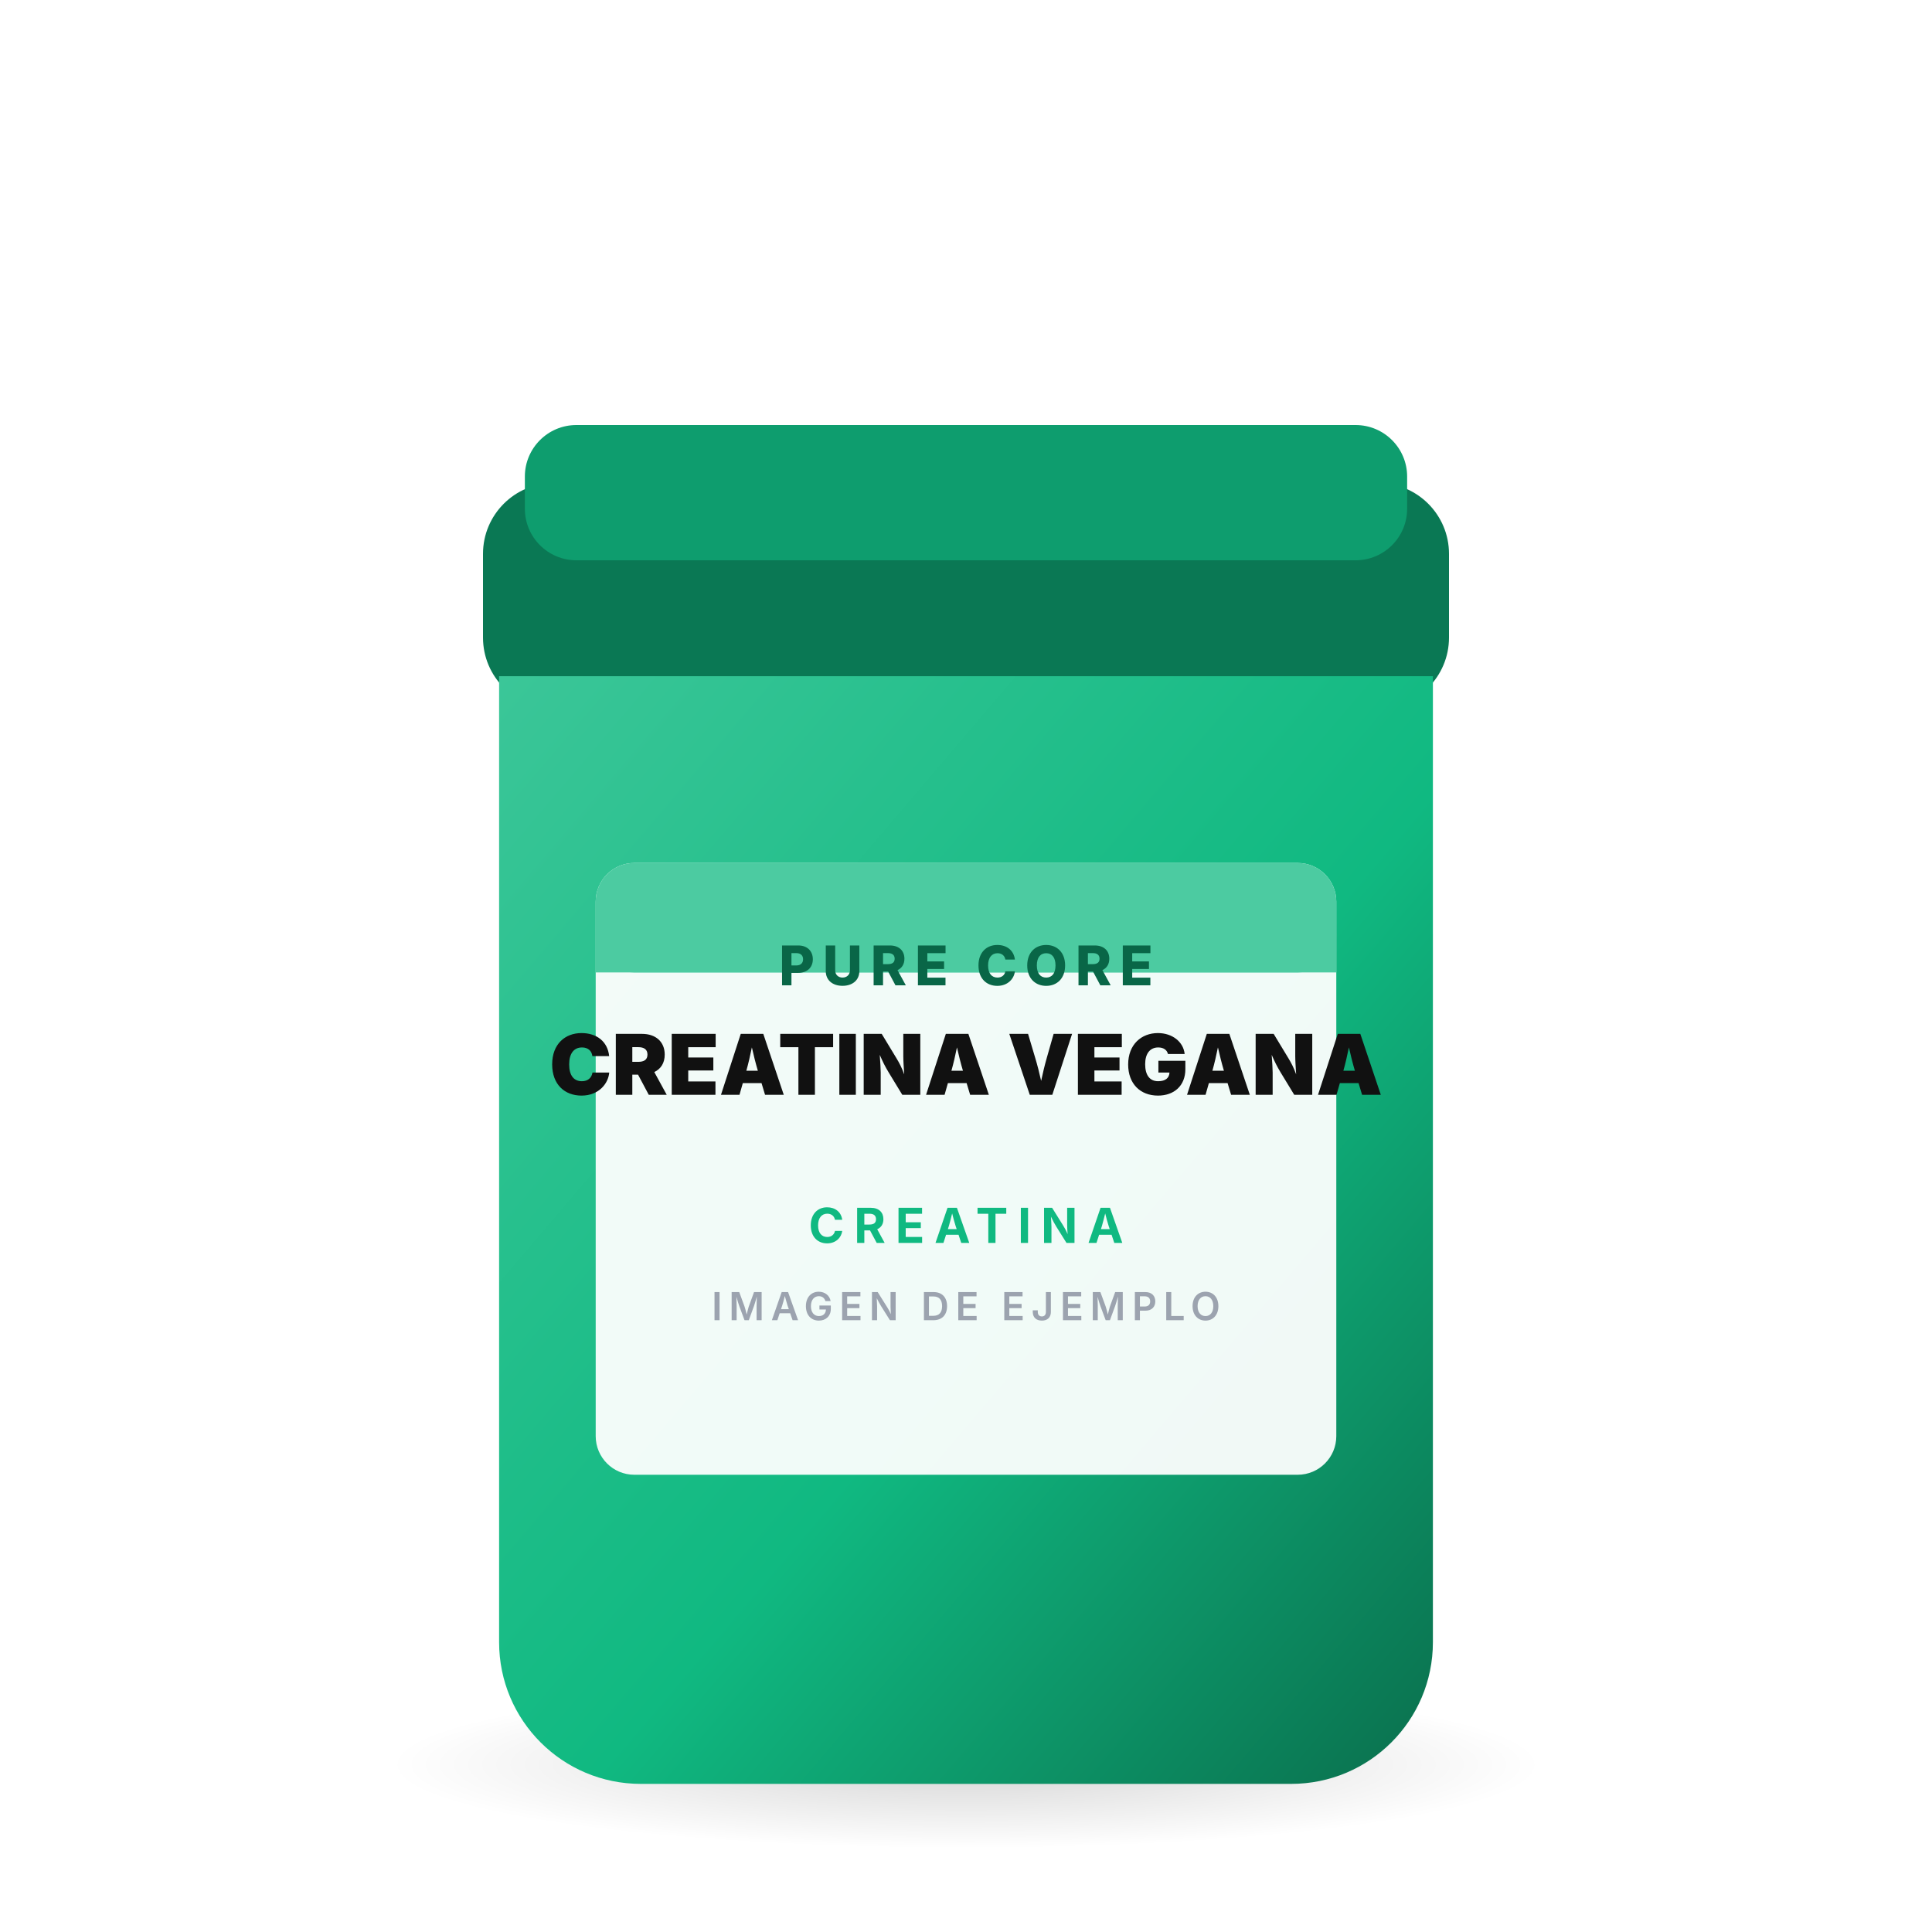
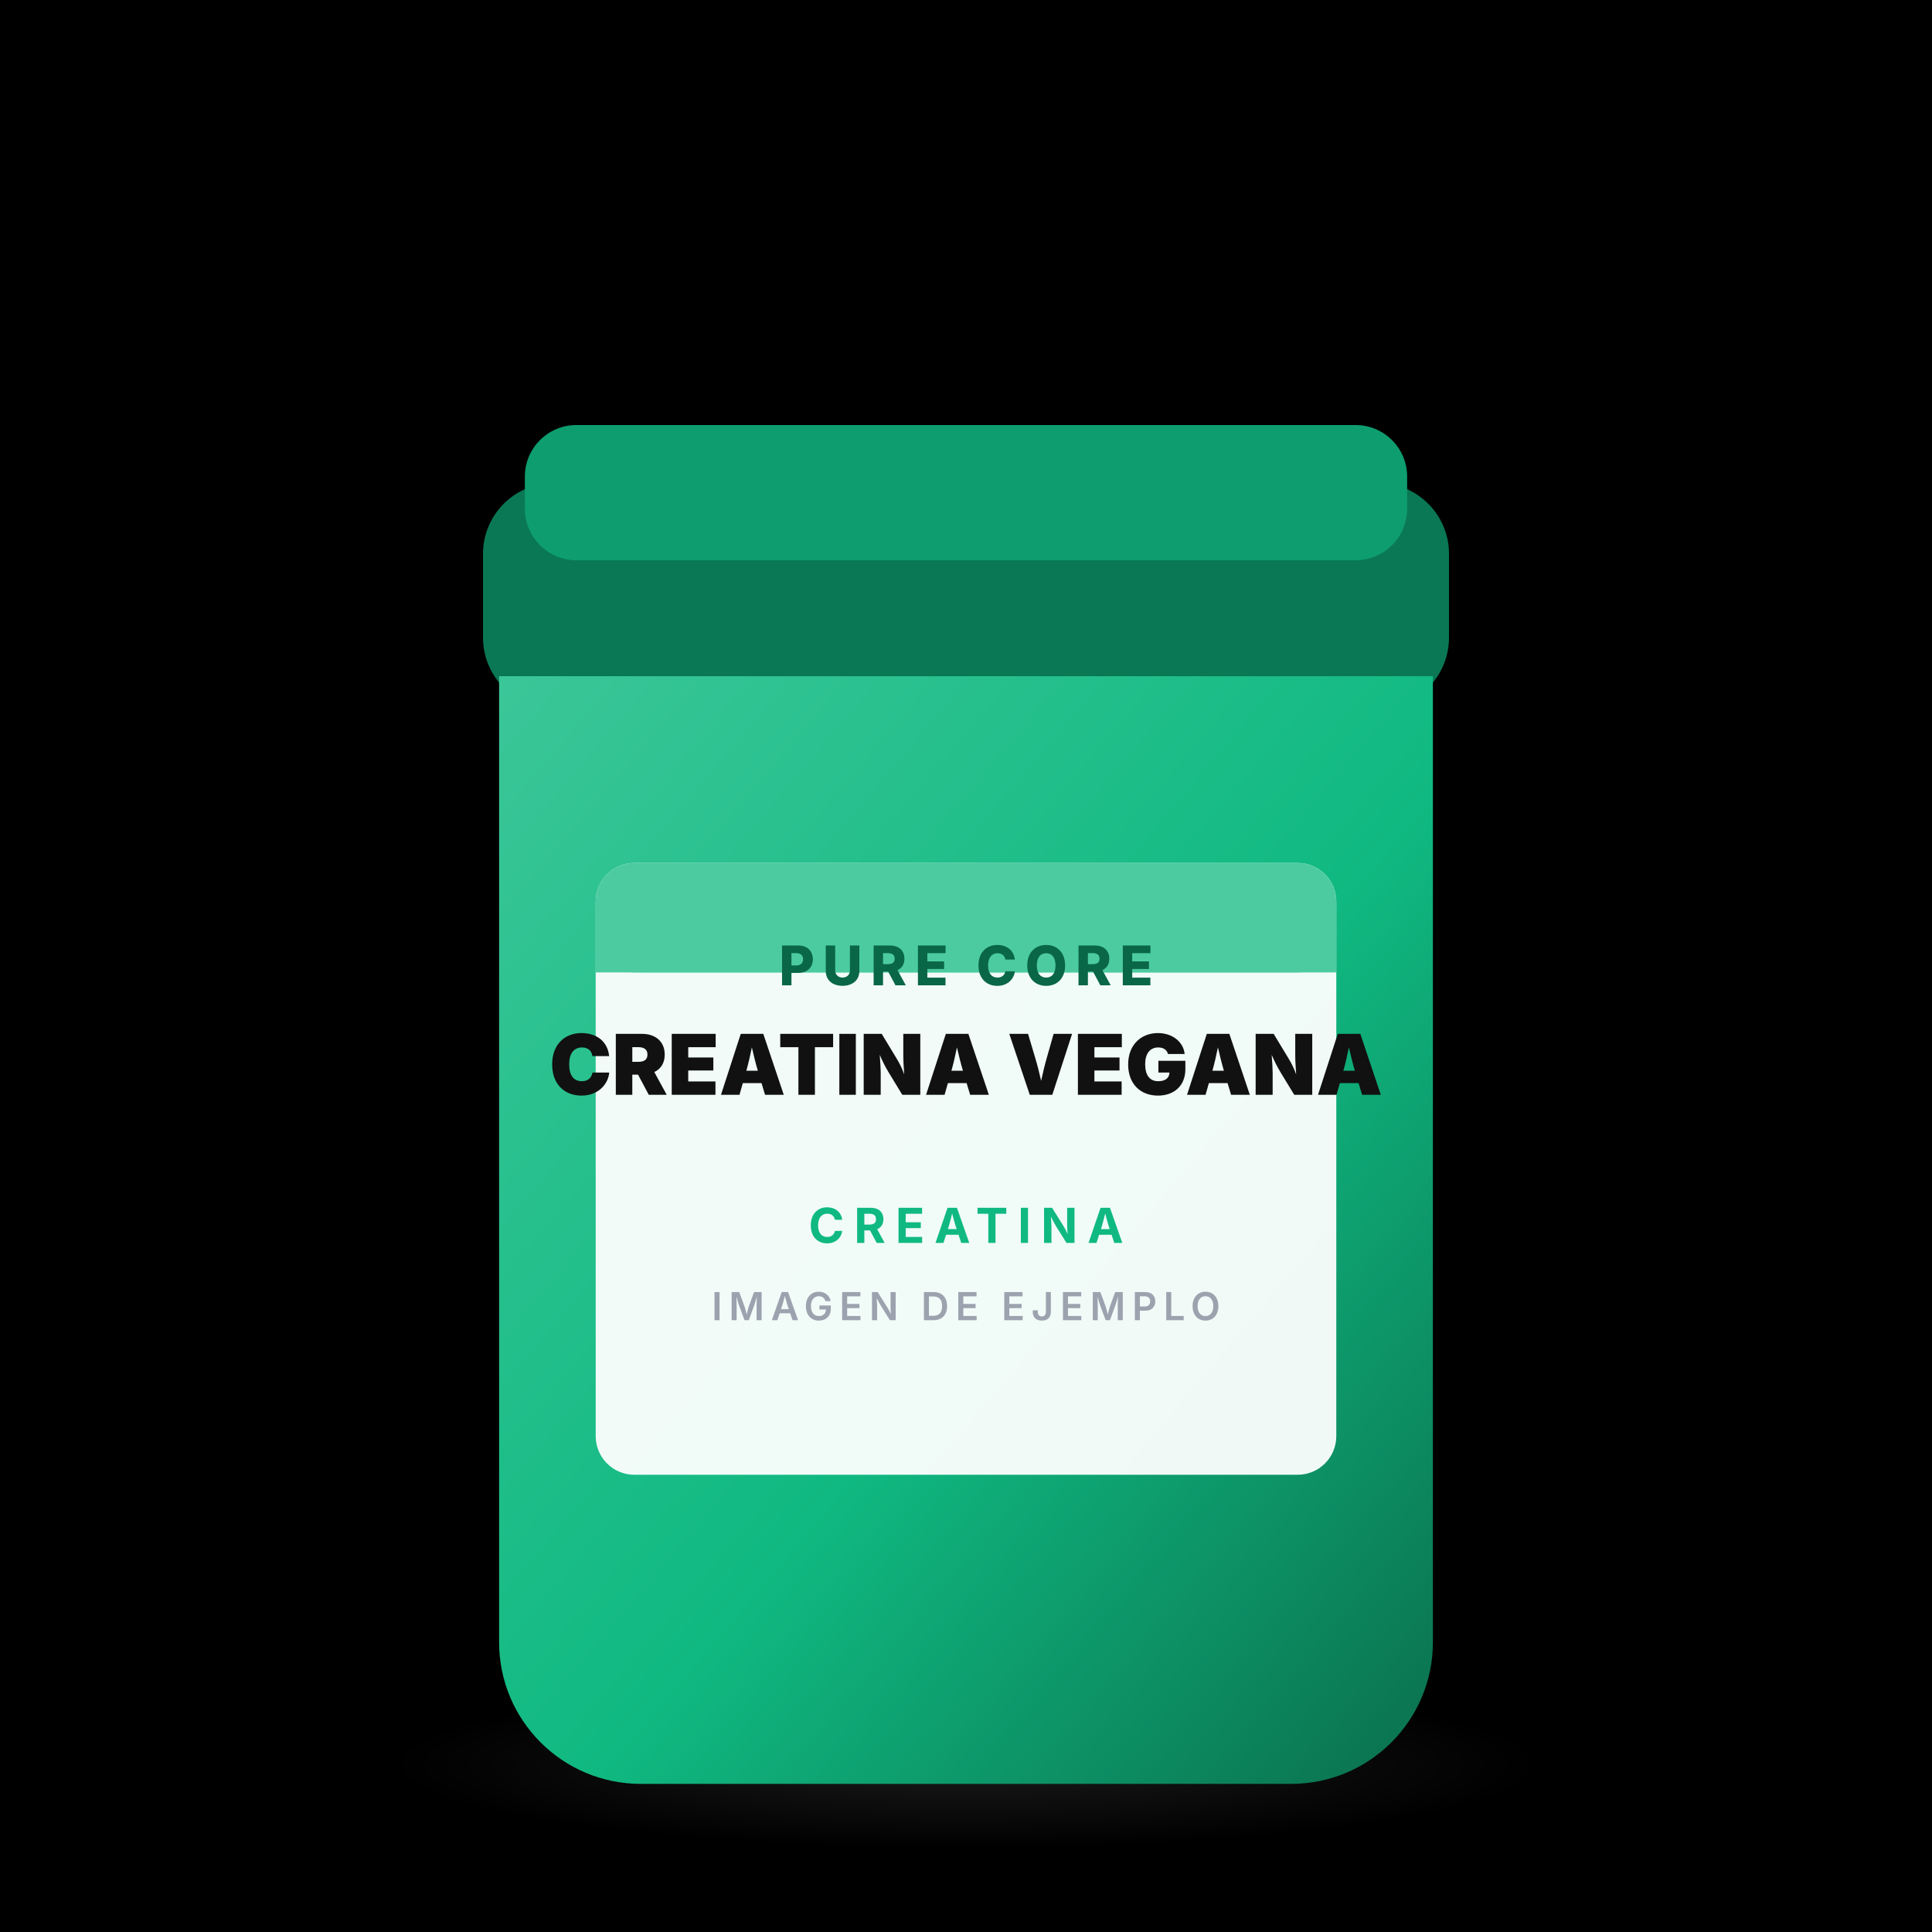
<svg xmlns="http://www.w3.org/2000/svg" viewBox="0 0 600 600" width="600" height="600" role="img" aria-label="Pure Creatina Vegana 500 g">
  <defs>
    <linearGradient id="cuerpo" x1="0" y1="0" x2="1" y2="1">
      <stop offset="0%" stop-color="#3bc698" />
      <stop offset="55%" stop-color="#10b981" />
      <stop offset="100%" stop-color="#0a6f4d" />
    </linearGradient>
    <radialGradient id="piso" cx="0.5" cy="0.5" r="0.5">
-       <stop offset="0%" stop-color="#000000" stop-opacity="0.16" />
-       <stop offset="100%" stop-color="#000000" stop-opacity="0" />
+       <stop offset="0%" stop-color="#ffffff" stop-opacity="0.10" />
+       <stop offset="100%" stop-color="#ffffff" stop-opacity="0" />
    </radialGradient>
  </defs>
-   <rect width="600" height="600" fill="#ffffff" />
+   <rect width="600" height="600" fill="#000000" />
  <ellipse cx="300" cy="548" rx="180" ry="26" fill="url(#piso)" />
  <rect x="150" y="150" width="300" height="70" rx="22" fill="#0a7854" />
  <rect x="163" y="132" width="274" height="42" rx="16" fill="#0e9d6e" />
  <path d="M155 210 h290 v300 a44 44 0 0 1 -44 44 h-202 a44 44 0 0 1 -44 -44 z" fill="url(#cuerpo)" />
  <rect x="185" y="268" width="230" height="190" rx="12" fill="#ffffff" opacity="0.94" />
  <rect x="185" y="268" width="230" height="34" rx="12" fill="#4ccba1" />
  <rect x="185" y="290" width="230" height="12" fill="#4ccba1" />
  <text x="300" y="306" text-anchor="middle" font-family="Inter, Arial, Helvetica, sans-serif" font-size="17" font-weight="800" letter-spacing="2.5" fill="#096647">PURE CORE</text>
  <text x="300" y="340" text-anchor="middle" font-family="Inter, Arial, Helvetica, sans-serif" font-size="26" font-weight="900" fill="#111111">CREATINA VEGANA</text>
  <text x="300" y="386" text-anchor="middle" font-family="Inter, Arial, Helvetica, sans-serif" font-size="15" font-weight="700" letter-spacing="3" fill="#10b981">CREATINA</text>
  <text x="300" y="410" text-anchor="middle" font-family="Inter, Arial, Helvetica, sans-serif" font-size="12" font-weight="600" letter-spacing="2" fill="#9ca3af">IMAGEN DE EJEMPLO</text>
</svg>
